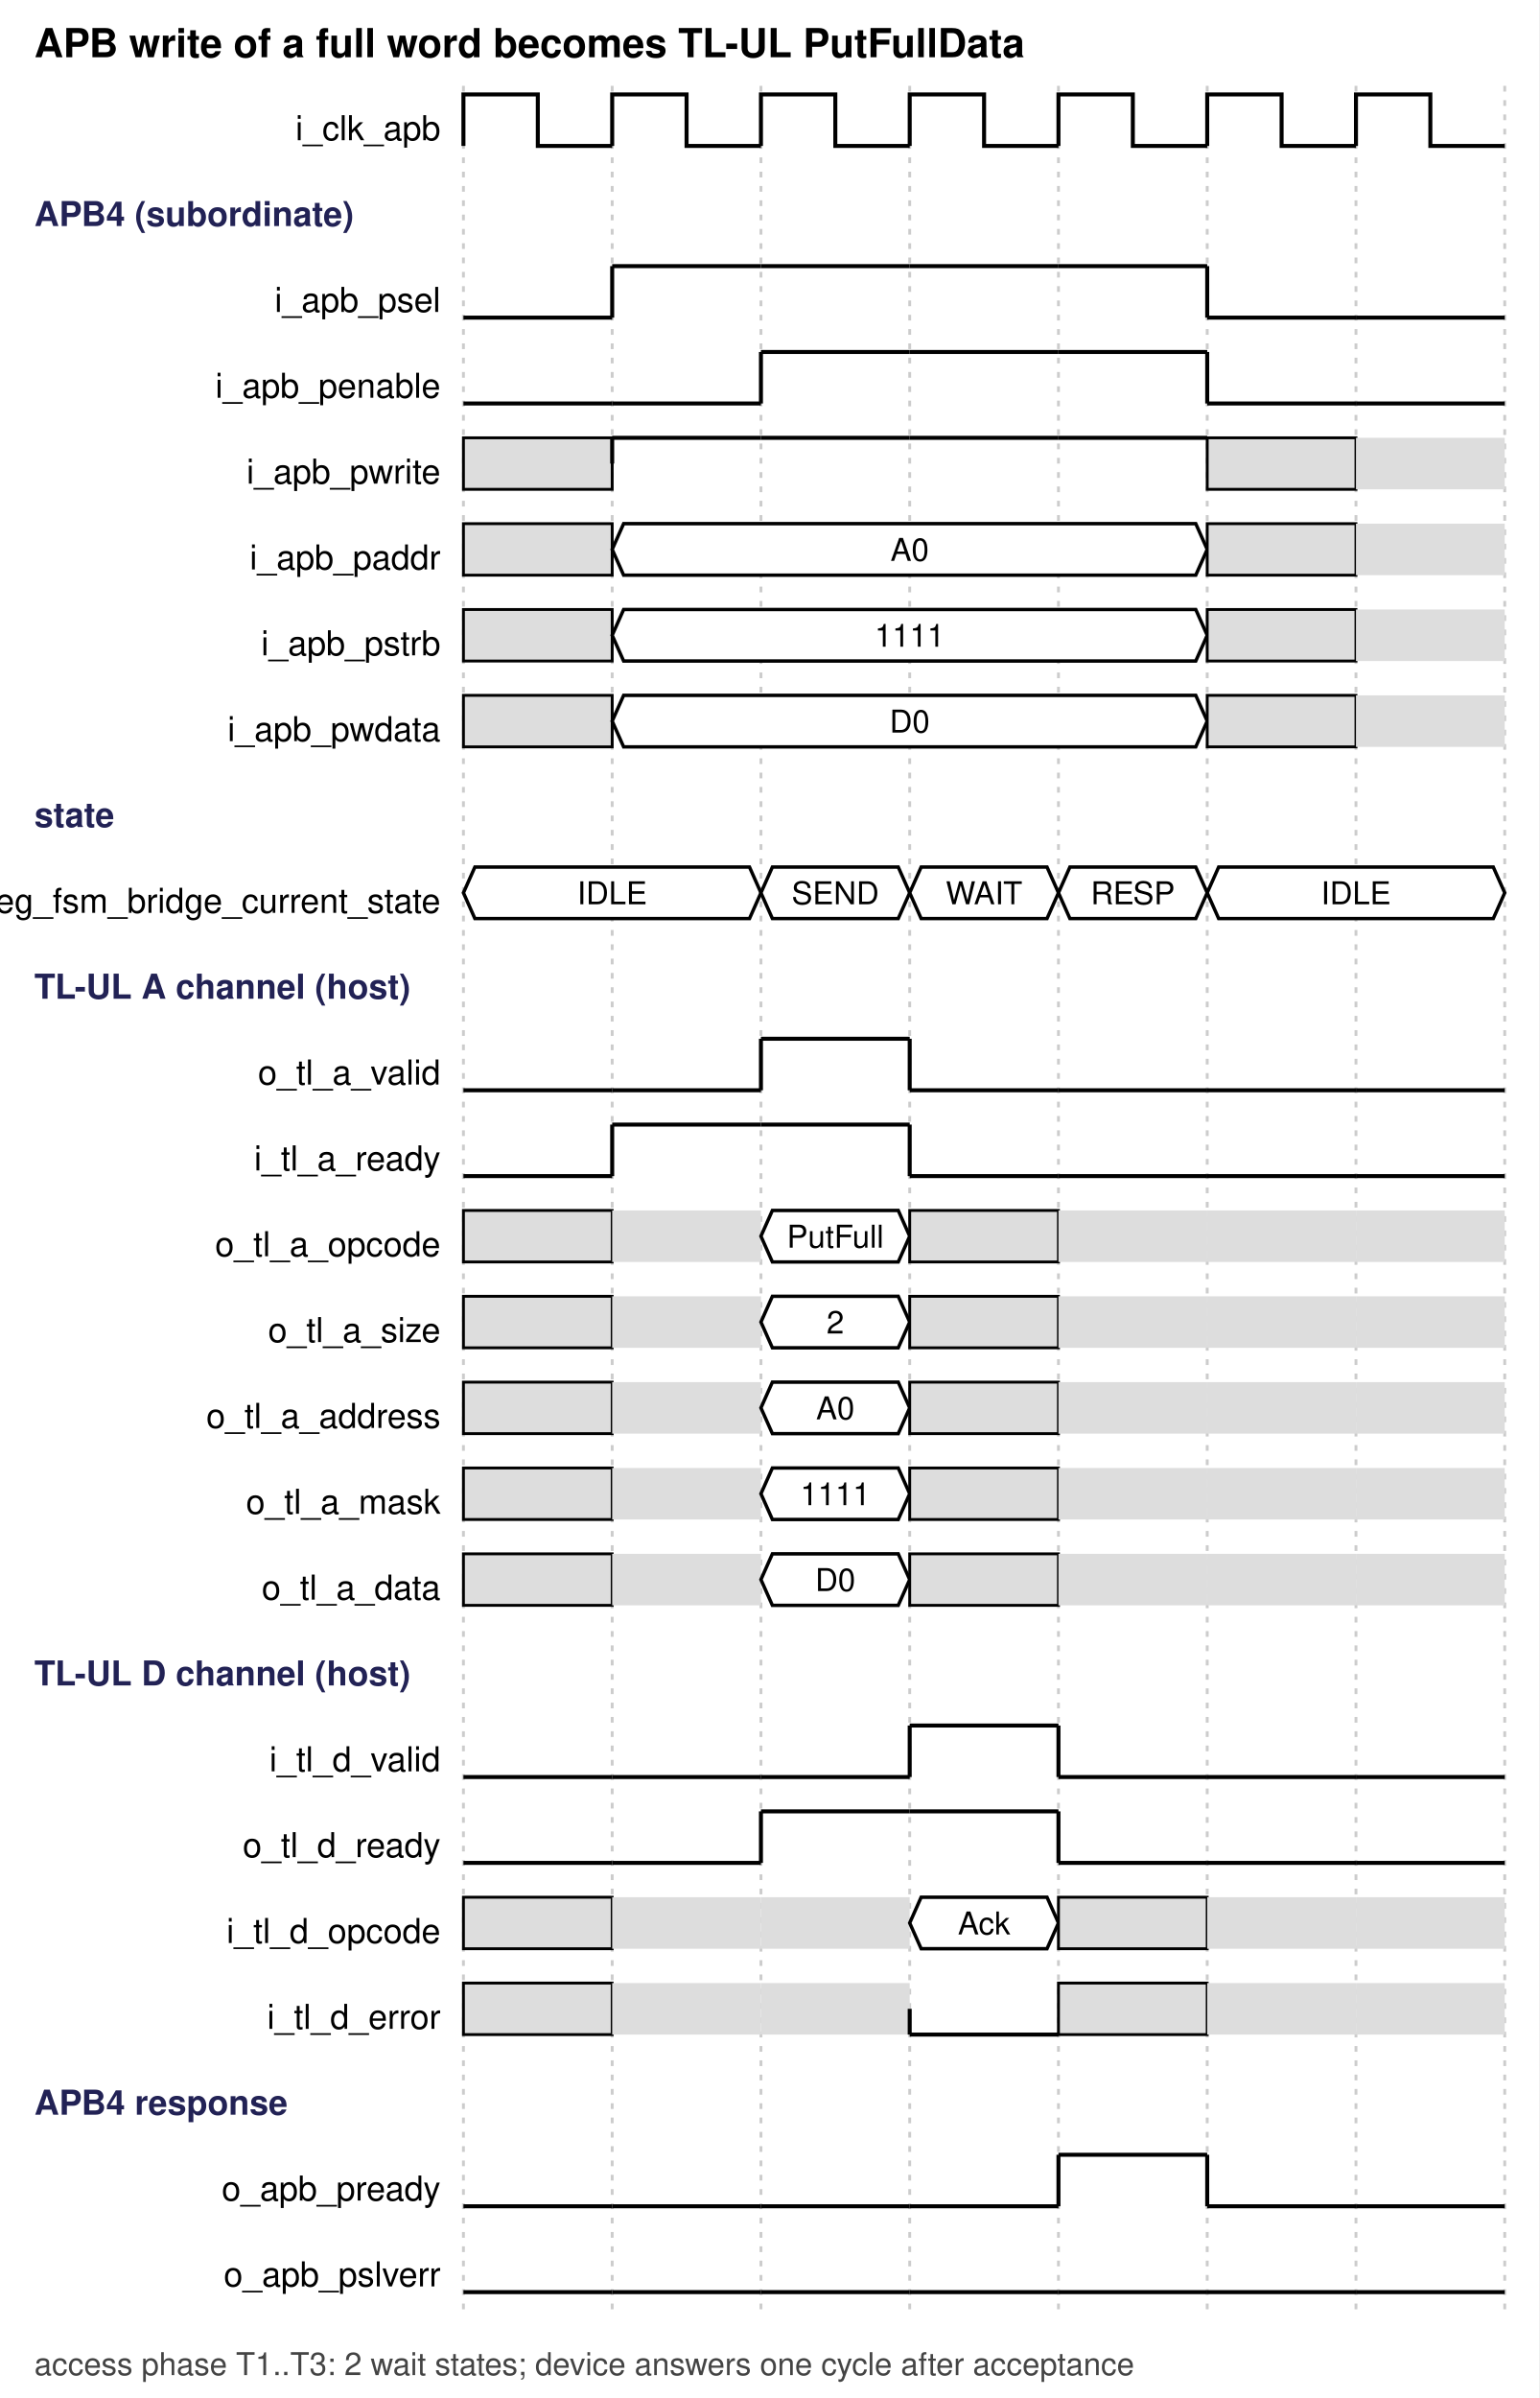
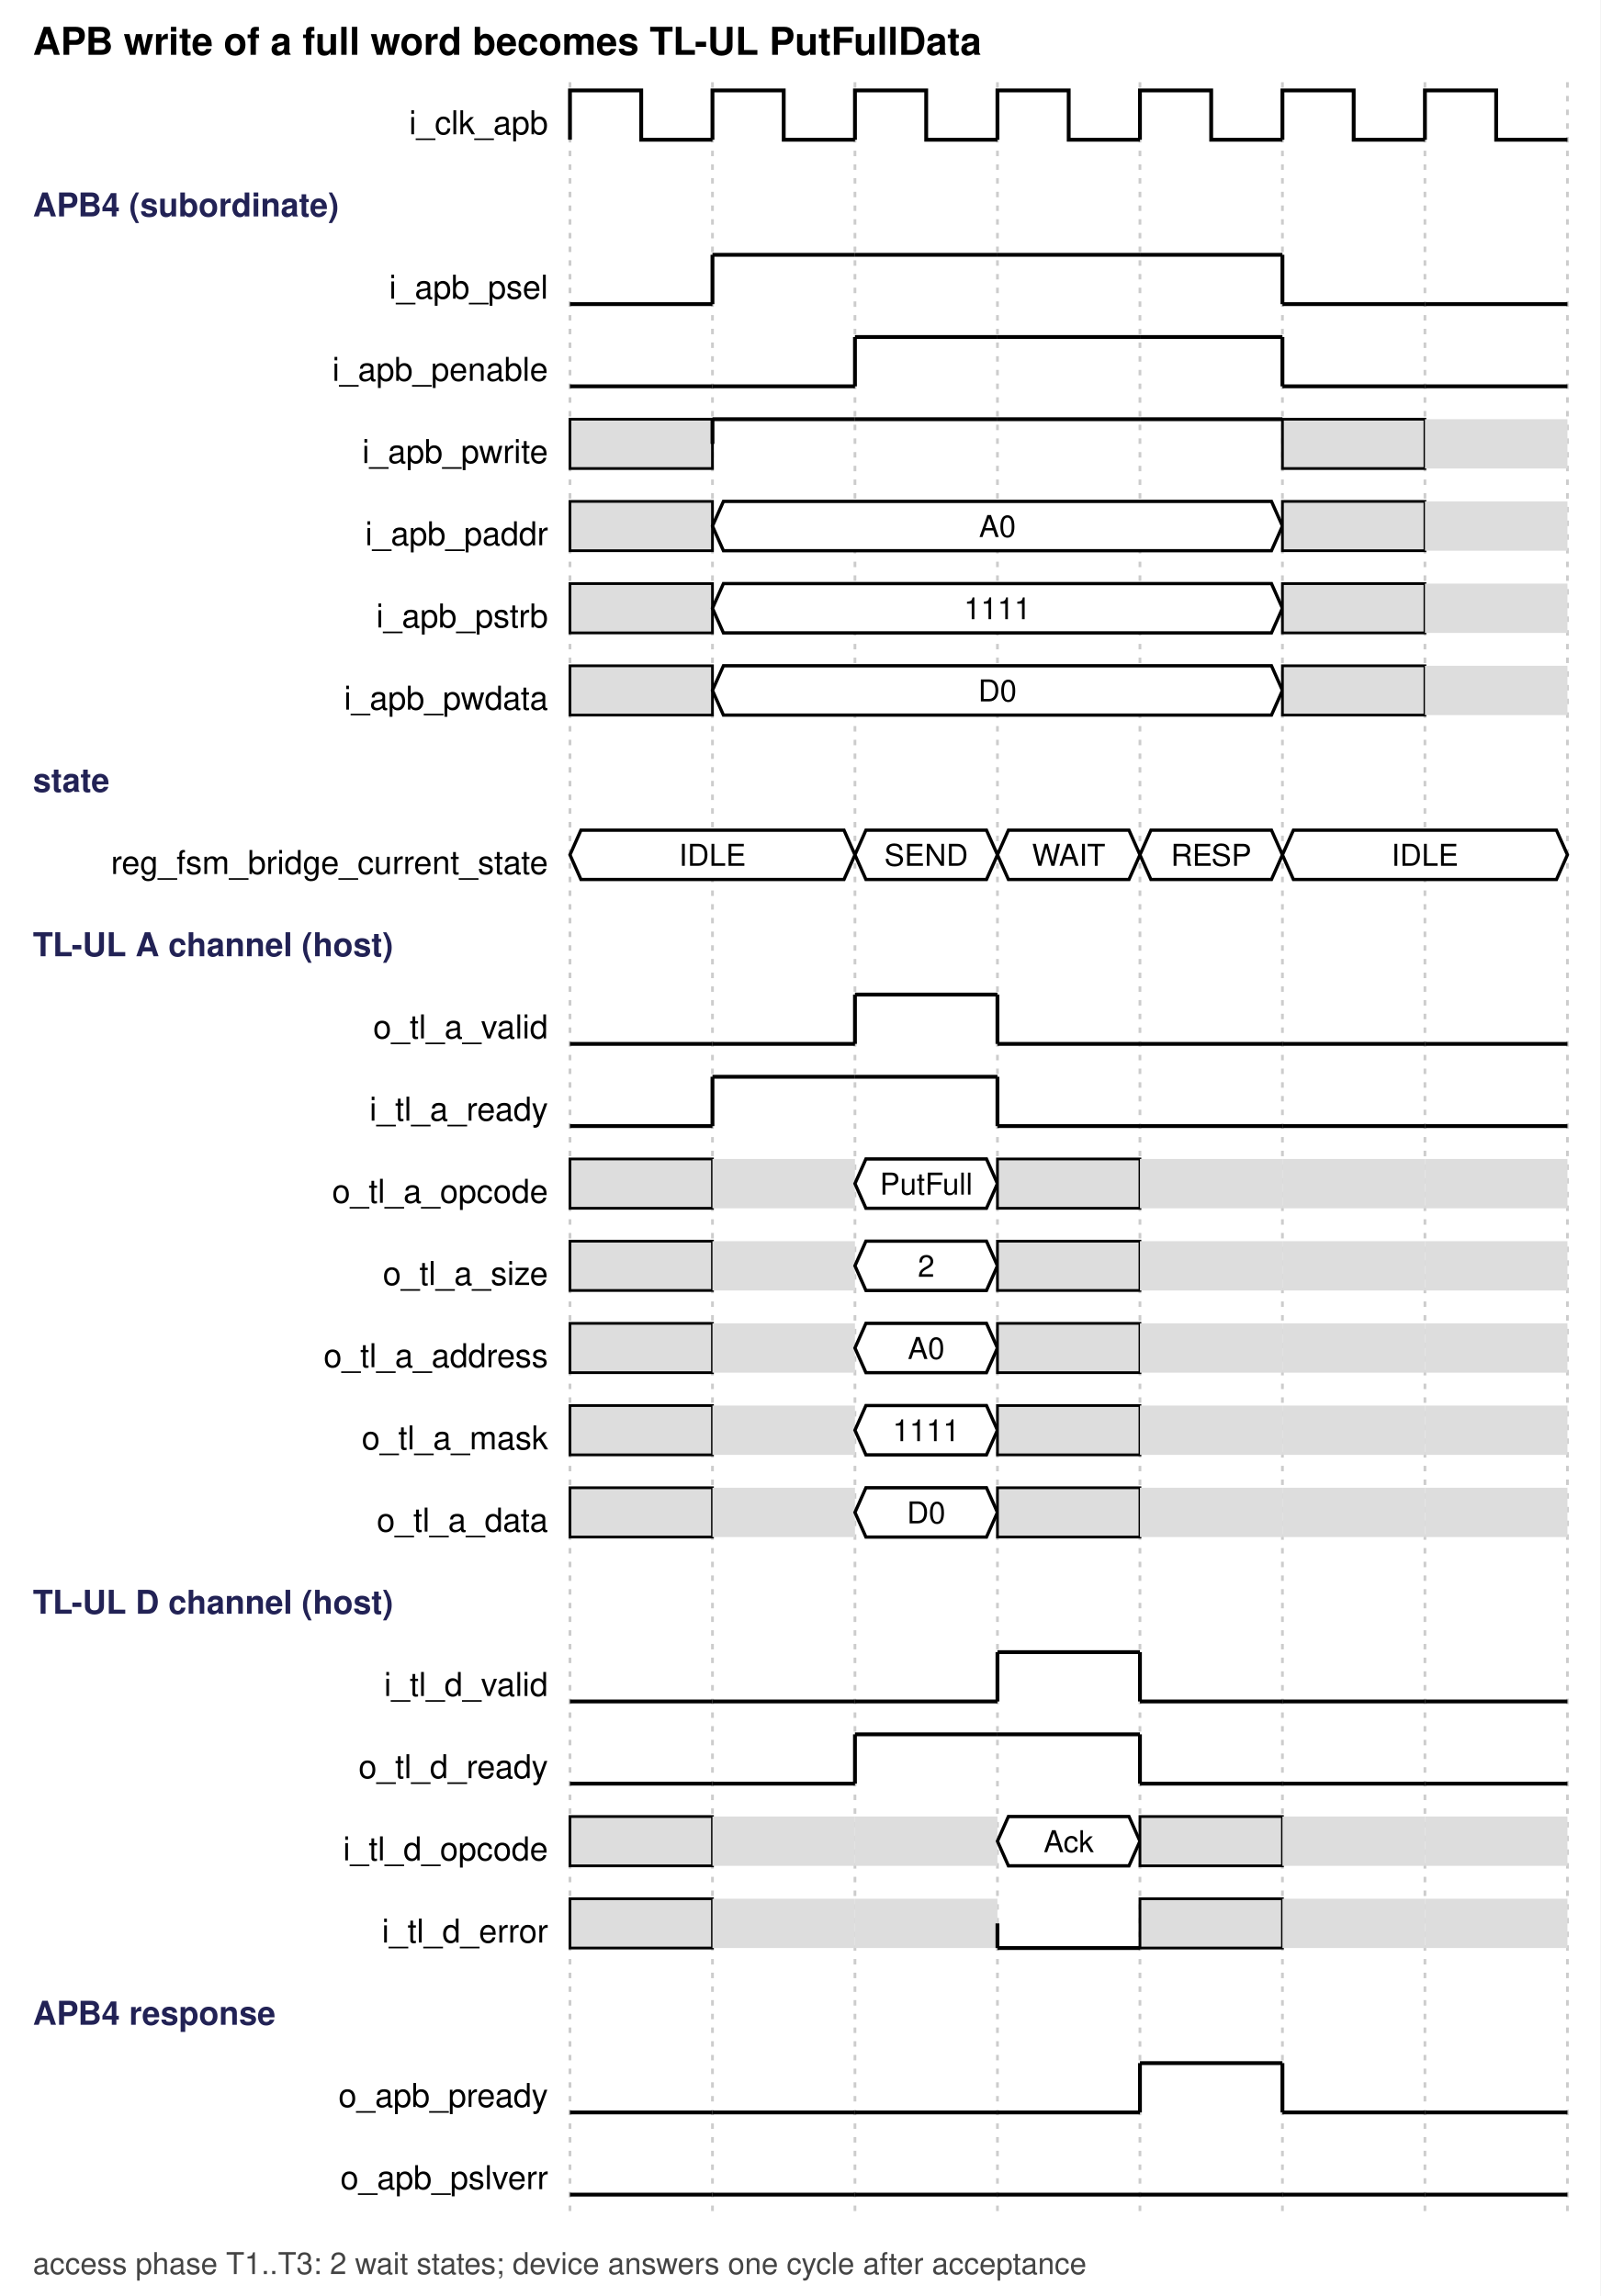
- <svg xmlns="http://www.w3.org/2000/svg" width="538" height="838" viewBox="0 0 538 838" font-family="Helvetica,Arial,sans-serif">
+ <svg xmlns="http://www.w3.org/2000/svg" width="584" height="838" viewBox="0 0 584 838" font-family="Helvetica,Arial,sans-serif">
  <rect width="100%" height="100%" fill="#fff" />
  <text x="12" y="20" font-size="14" font-weight="bold">APB write of a full word becomes TL-UL PutFullData</text>
-   <line x1="162" y1="30" x2="162" y2="810" stroke="#ccc" stroke-dasharray="2,3" />
-   <line x1="214" y1="30" x2="214" y2="810" stroke="#ccc" stroke-dasharray="2,3" />
-   <line x1="266" y1="30" x2="266" y2="810" stroke="#ccc" stroke-dasharray="2,3" />
-   <line x1="318" y1="30" x2="318" y2="810" stroke="#ccc" stroke-dasharray="2,3" />
-   <line x1="370" y1="30" x2="370" y2="810" stroke="#ccc" stroke-dasharray="2,3" />
-   <line x1="422" y1="30" x2="422" y2="810" stroke="#ccc" stroke-dasharray="2,3" />
-   <line x1="474" y1="30" x2="474" y2="810" stroke="#ccc" stroke-dasharray="2,3" />
-   <line x1="526" y1="30" x2="526" y2="810" stroke="#ccc" stroke-dasharray="2,3" />
-   <text x="154" y="49" font-size="12" text-anchor="end">i_clk_apb</text>
-   <polyline points="162.0,51.0 162.0,33.0 188.0,33.0 188.0,51.0 214.0,51.0" stroke="#000" stroke-width="1.4" fill="none" />
-   <polyline points="214.0,51.0 214.0,33.0 240.0,33.0 240.0,51.0 266.0,51.0" stroke="#000" stroke-width="1.4" fill="none" />
-   <polyline points="266.0,51.0 266.0,33.0 292.0,33.0 292.0,51.0 318.0,51.0" stroke="#000" stroke-width="1.4" fill="none" />
-   <polyline points="318.0,51.0 318.0,33.0 344.0,33.0 344.0,51.0 370.0,51.0" stroke="#000" stroke-width="1.4" fill="none" />
-   <polyline points="370.0,51.0 370.0,33.0 396.0,33.0 396.0,51.0 422.0,51.0" stroke="#000" stroke-width="1.4" fill="none" />
-   <polyline points="422.0,51.0 422.0,33.0 448.0,33.0 448.0,51.0 474.0,51.0" stroke="#000" stroke-width="1.4" fill="none" />
-   <polyline points="474.0,51.0 474.0,33.0 500.0,33.0 500.0,51.0 526.0,51.0" stroke="#000" stroke-width="1.4" fill="none" />
+   <line x1="208" y1="30" x2="208" y2="810" stroke="#ccc" stroke-dasharray="2,3" />
+   <line x1="260" y1="30" x2="260" y2="810" stroke="#ccc" stroke-dasharray="2,3" />
+   <line x1="312" y1="30" x2="312" y2="810" stroke="#ccc" stroke-dasharray="2,3" />
+   <line x1="364" y1="30" x2="364" y2="810" stroke="#ccc" stroke-dasharray="2,3" />
+   <line x1="416" y1="30" x2="416" y2="810" stroke="#ccc" stroke-dasharray="2,3" />
+   <line x1="468" y1="30" x2="468" y2="810" stroke="#ccc" stroke-dasharray="2,3" />
+   <line x1="520" y1="30" x2="520" y2="810" stroke="#ccc" stroke-dasharray="2,3" />
+   <line x1="572" y1="30" x2="572" y2="810" stroke="#ccc" stroke-dasharray="2,3" />
+   <text x="200" y="49" font-size="12" text-anchor="end">i_clk_apb</text>
+   <polyline points="208.0,51.0 208.0,33.0 234.0,33.0 234.0,51.0 260.0,51.0" stroke="#000" stroke-width="1.4" fill="none" />
+   <polyline points="260.0,51.0 260.0,33.0 286.0,33.0 286.0,51.0 312.0,51.0" stroke="#000" stroke-width="1.4" fill="none" />
+   <polyline points="312.0,51.0 312.0,33.0 338.0,33.0 338.0,51.0 364.0,51.0" stroke="#000" stroke-width="1.4" fill="none" />
+   <polyline points="364.0,51.0 364.0,33.0 390.0,33.0 390.0,51.0 416.0,51.0" stroke="#000" stroke-width="1.4" fill="none" />
+   <polyline points="416.0,51.0 416.0,33.0 442.0,33.0 442.0,51.0 468.0,51.0" stroke="#000" stroke-width="1.4" fill="none" />
+   <polyline points="468.0,51.0 468.0,33.0 494.0,33.0 494.0,51.0 520.0,51.0" stroke="#000" stroke-width="1.4" fill="none" />
+   <polyline points="520.0,51.0 520.0,33.0 546.0,33.0 546.0,51.0 572.0,51.0" stroke="#000" stroke-width="1.4" fill="none" />
  <text x="12" y="79" font-size="12" font-weight="bold" fill="#225">APB4 (subordinate)</text>
-   <text x="154" y="109" font-size="12" text-anchor="end">i_apb_psel</text>
-   <polyline points="162.0,111.0 214.0,111.0" stroke="#000" stroke-width="1.4" fill="none" />
-   <polyline points="214.0,111.0 214.0,93.0" stroke="#000" stroke-width="1.4" fill="none" />
-   <polyline points="214.0,93.0 266.0,93.0" stroke="#000" stroke-width="1.4" fill="none" />
-   <polyline points="266.0,93.0 318.0,93.0" stroke="#000" stroke-width="1.4" fill="none" />
-   <polyline points="318.0,93.0 370.0,93.0" stroke="#000" stroke-width="1.4" fill="none" />
-   <polyline points="370.0,93.0 422.0,93.0" stroke="#000" stroke-width="1.4" fill="none" />
-   <polyline points="422.0,93.0 422.0,111.0" stroke="#000" stroke-width="1.4" fill="none" />
-   <polyline points="422.0,111.0 474.0,111.0" stroke="#000" stroke-width="1.4" fill="none" />
-   <polyline points="474.0,111.0 526.0,111.0" stroke="#000" stroke-width="1.4" fill="none" />
-   <text x="154" y="139" font-size="12" text-anchor="end">i_apb_penable</text>
-   <polyline points="162.0,141.0 214.0,141.0" stroke="#000" stroke-width="1.4" fill="none" />
-   <polyline points="214.0,141.0 266.0,141.0" stroke="#000" stroke-width="1.4" fill="none" />
-   <polyline points="266.0,141.0 266.0,123.0" stroke="#000" stroke-width="1.4" fill="none" />
-   <polyline points="266.0,123.0 318.0,123.0" stroke="#000" stroke-width="1.4" fill="none" />
-   <polyline points="318.0,123.0 370.0,123.0" stroke="#000" stroke-width="1.4" fill="none" />
-   <polyline points="370.0,123.0 422.0,123.0" stroke="#000" stroke-width="1.4" fill="none" />
-   <polyline points="422.0,123.0 422.0,141.0" stroke="#000" stroke-width="1.4" fill="none" />
-   <polyline points="422.0,141.0 474.0,141.0" stroke="#000" stroke-width="1.4" fill="none" />
-   <polyline points="474.0,141.0 526.0,141.0" stroke="#000" stroke-width="1.4" fill="none" />
-   <text x="154" y="169" font-size="12" text-anchor="end">i_apb_pwrite</text>
-   <rect x="162.0" y="153.0" width="52.0" height="18.0" fill="#ddd" stroke="#000" />
-   <polyline points="214.0,162.0 214.0,153.0" stroke="#000" stroke-width="1.4" fill="none" />
-   <polyline points="214.0,153.0 266.0,153.0" stroke="#000" stroke-width="1.4" fill="none" />
-   <polyline points="266.0,153.0 318.0,153.0" stroke="#000" stroke-width="1.4" fill="none" />
-   <polyline points="318.0,153.0 370.0,153.0" stroke="#000" stroke-width="1.4" fill="none" />
-   <polyline points="370.0,153.0 422.0,153.0" stroke="#000" stroke-width="1.4" fill="none" />
-   <rect x="422.0" y="153.0" width="52.0" height="18.0" fill="#ddd" stroke="#000" />
-   <rect x="474.0" y="153.0" width="52.0" height="18.0" fill="#ddd" stroke="none" />
-   <text x="154" y="199" font-size="12" text-anchor="end">i_apb_paddr</text>
-   <rect x="162.0" y="183.0" width="52.0" height="18.0" fill="#ddd" stroke="#000" />
-   <polygon points="218.0,183.0 418.0,183.0 422.0,192.0 418.0,201.0 218.0,201.0 214.0,192.0" fill="#ffffff" stroke="#000" stroke-width="1.2" />
-   <text x="318.0" y="196.0" text-anchor="middle" font-size="11">A0</text>
-   <rect x="422.0" y="183.0" width="52.0" height="18.0" fill="#ddd" stroke="#000" />
-   <rect x="474.0" y="183.0" width="52.0" height="18.0" fill="#ddd" stroke="none" />
-   <text x="154" y="229" font-size="12" text-anchor="end">i_apb_pstrb</text>
-   <rect x="162.0" y="213.0" width="52.0" height="18.0" fill="#ddd" stroke="#000" />
-   <polygon points="218.0,213.0 418.0,213.0 422.0,222.0 418.0,231.0 218.0,231.0 214.0,222.0" fill="#ffffff" stroke="#000" stroke-width="1.2" />
-   <text x="318.0" y="226.0" text-anchor="middle" font-size="11">1111</text>
-   <rect x="422.0" y="213.0" width="52.0" height="18.0" fill="#ddd" stroke="#000" />
-   <rect x="474.0" y="213.0" width="52.0" height="18.0" fill="#ddd" stroke="none" />
-   <text x="154" y="259" font-size="12" text-anchor="end">i_apb_pwdata</text>
-   <rect x="162.0" y="243.0" width="52.0" height="18.0" fill="#ddd" stroke="#000" />
-   <polygon points="218.0,243.0 418.0,243.0 422.0,252.0 418.0,261.0 218.0,261.0 214.0,252.0" fill="#ffffff" stroke="#000" stroke-width="1.2" />
-   <text x="318.0" y="256.0" text-anchor="middle" font-size="11">D0</text>
-   <rect x="422.0" y="243.0" width="52.0" height="18.0" fill="#ddd" stroke="#000" />
-   <rect x="474.0" y="243.0" width="52.0" height="18.0" fill="#ddd" stroke="none" />
+   <text x="200" y="109" font-size="12" text-anchor="end">i_apb_psel</text>
+   <polyline points="208.0,111.0 260.0,111.0" stroke="#000" stroke-width="1.4" fill="none" />
+   <polyline points="260.0,111.0 260.0,93.0" stroke="#000" stroke-width="1.4" fill="none" />
+   <polyline points="260.0,93.0 312.0,93.0" stroke="#000" stroke-width="1.4" fill="none" />
+   <polyline points="312.0,93.0 364.0,93.0" stroke="#000" stroke-width="1.4" fill="none" />
+   <polyline points="364.0,93.0 416.0,93.0" stroke="#000" stroke-width="1.4" fill="none" />
+   <polyline points="416.0,93.0 468.0,93.0" stroke="#000" stroke-width="1.4" fill="none" />
+   <polyline points="468.0,93.0 468.0,111.0" stroke="#000" stroke-width="1.4" fill="none" />
+   <polyline points="468.0,111.0 520.0,111.0" stroke="#000" stroke-width="1.4" fill="none" />
+   <polyline points="520.0,111.0 572.0,111.0" stroke="#000" stroke-width="1.4" fill="none" />
+   <text x="200" y="139" font-size="12" text-anchor="end">i_apb_penable</text>
+   <polyline points="208.0,141.0 260.0,141.0" stroke="#000" stroke-width="1.4" fill="none" />
+   <polyline points="260.0,141.0 312.0,141.0" stroke="#000" stroke-width="1.4" fill="none" />
+   <polyline points="312.0,141.0 312.0,123.0" stroke="#000" stroke-width="1.4" fill="none" />
+   <polyline points="312.0,123.0 364.0,123.0" stroke="#000" stroke-width="1.4" fill="none" />
+   <polyline points="364.0,123.0 416.0,123.0" stroke="#000" stroke-width="1.4" fill="none" />
+   <polyline points="416.0,123.0 468.0,123.0" stroke="#000" stroke-width="1.4" fill="none" />
+   <polyline points="468.0,123.0 468.0,141.0" stroke="#000" stroke-width="1.4" fill="none" />
+   <polyline points="468.0,141.0 520.0,141.0" stroke="#000" stroke-width="1.4" fill="none" />
+   <polyline points="520.0,141.0 572.0,141.0" stroke="#000" stroke-width="1.4" fill="none" />
+   <text x="200" y="169" font-size="12" text-anchor="end">i_apb_pwrite</text>
+   <rect x="208.0" y="153.0" width="52.0" height="18.0" fill="#ddd" stroke="#000" />
+   <polyline points="260.0,162.0 260.0,153.0" stroke="#000" stroke-width="1.4" fill="none" />
+   <polyline points="260.0,153.0 312.0,153.0" stroke="#000" stroke-width="1.4" fill="none" />
+   <polyline points="312.0,153.0 364.0,153.0" stroke="#000" stroke-width="1.4" fill="none" />
+   <polyline points="364.0,153.0 416.0,153.0" stroke="#000" stroke-width="1.4" fill="none" />
+   <polyline points="416.0,153.0 468.0,153.0" stroke="#000" stroke-width="1.4" fill="none" />
+   <rect x="468.0" y="153.0" width="52.0" height="18.0" fill="#ddd" stroke="#000" />
+   <rect x="520.0" y="153.0" width="52.0" height="18.0" fill="#ddd" stroke="none" />
+   <text x="200" y="199" font-size="12" text-anchor="end">i_apb_paddr</text>
+   <rect x="208.0" y="183.0" width="52.0" height="18.0" fill="#ddd" stroke="#000" />
+   <polygon points="264.0,183.0 464.0,183.0 468.0,192.0 464.0,201.0 264.0,201.0 260.0,192.0" fill="#ffffff" stroke="#000" stroke-width="1.2" />
+   <text x="364.0" y="196.0" text-anchor="middle" font-size="11">A0</text>
+   <rect x="468.0" y="183.0" width="52.0" height="18.0" fill="#ddd" stroke="#000" />
+   <rect x="520.0" y="183.0" width="52.0" height="18.0" fill="#ddd" stroke="none" />
+   <text x="200" y="229" font-size="12" text-anchor="end">i_apb_pstrb</text>
+   <rect x="208.0" y="213.0" width="52.0" height="18.0" fill="#ddd" stroke="#000" />
+   <polygon points="264.0,213.0 464.0,213.0 468.0,222.0 464.0,231.0 264.0,231.0 260.0,222.0" fill="#ffffff" stroke="#000" stroke-width="1.2" />
+   <text x="364.0" y="226.0" text-anchor="middle" font-size="11">1111</text>
+   <rect x="468.0" y="213.0" width="52.0" height="18.0" fill="#ddd" stroke="#000" />
+   <rect x="520.0" y="213.0" width="52.0" height="18.0" fill="#ddd" stroke="none" />
+   <text x="200" y="259" font-size="12" text-anchor="end">i_apb_pwdata</text>
+   <rect x="208.0" y="243.0" width="52.0" height="18.0" fill="#ddd" stroke="#000" />
+   <polygon points="264.0,243.0 464.0,243.0 468.0,252.0 464.0,261.0 264.0,261.0 260.0,252.0" fill="#ffffff" stroke="#000" stroke-width="1.2" />
+   <text x="364.0" y="256.0" text-anchor="middle" font-size="11">D0</text>
+   <rect x="468.0" y="243.0" width="52.0" height="18.0" fill="#ddd" stroke="#000" />
+   <rect x="520.0" y="243.0" width="52.0" height="18.0" fill="#ddd" stroke="none" />
  <text x="12" y="289" font-size="12" font-weight="bold" fill="#225">state</text>
-   <text x="154" y="319" font-size="12" text-anchor="end">reg_fsm_bridge_current_state</text>
-   <polygon points="166.0,303.0 262.0,303.0 266.0,312.0 262.0,321.0 166.0,321.0 162.0,312.0" fill="#ffffff" stroke="#000" stroke-width="1.2" />
-   <text x="214.0" y="316.0" text-anchor="middle" font-size="11">IDLE</text>
-   <polygon points="270.0,303.0 314.0,303.0 318.0,312.0 314.0,321.0 270.0,321.0 266.0,312.0" fill="#ffffff" stroke="#000" stroke-width="1.2" />
-   <text x="292.0" y="316.0" text-anchor="middle" font-size="11">SEND</text>
-   <polygon points="322.0,303.0 366.0,303.0 370.0,312.0 366.0,321.0 322.0,321.0 318.0,312.0" fill="#ffffff" stroke="#000" stroke-width="1.2" />
-   <text x="344.0" y="316.0" text-anchor="middle" font-size="11">WAIT</text>
-   <polygon points="374.0,303.0 418.0,303.0 422.0,312.0 418.0,321.0 374.0,321.0 370.0,312.0" fill="#ffffff" stroke="#000" stroke-width="1.2" />
-   <text x="396.0" y="316.0" text-anchor="middle" font-size="11">RESP</text>
-   <polygon points="426.0,303.0 522.0,303.0 526.0,312.0 522.0,321.0 426.0,321.0 422.0,312.0" fill="#ffffff" stroke="#000" stroke-width="1.2" />
-   <text x="474.0" y="316.0" text-anchor="middle" font-size="11">IDLE</text>
+   <text x="200" y="319" font-size="12" text-anchor="end">reg_fsm_bridge_current_state</text>
+   <polygon points="212.0,303.0 308.0,303.0 312.0,312.0 308.0,321.0 212.0,321.0 208.0,312.0" fill="#ffffff" stroke="#000" stroke-width="1.2" />
+   <text x="260.0" y="316.0" text-anchor="middle" font-size="11">IDLE</text>
+   <polygon points="316.0,303.0 360.0,303.0 364.0,312.0 360.0,321.0 316.0,321.0 312.0,312.0" fill="#ffffff" stroke="#000" stroke-width="1.2" />
+   <text x="338.0" y="316.0" text-anchor="middle" font-size="11">SEND</text>
+   <polygon points="368.0,303.0 412.0,303.0 416.0,312.0 412.0,321.0 368.0,321.0 364.0,312.0" fill="#ffffff" stroke="#000" stroke-width="1.2" />
+   <text x="390.0" y="316.0" text-anchor="middle" font-size="11">WAIT</text>
+   <polygon points="420.0,303.0 464.0,303.0 468.0,312.0 464.0,321.0 420.0,321.0 416.0,312.0" fill="#ffffff" stroke="#000" stroke-width="1.2" />
+   <text x="442.0" y="316.0" text-anchor="middle" font-size="11">RESP</text>
+   <polygon points="472.0,303.0 568.0,303.0 572.0,312.0 568.0,321.0 472.0,321.0 468.0,312.0" fill="#ffffff" stroke="#000" stroke-width="1.2" />
+   <text x="520.0" y="316.0" text-anchor="middle" font-size="11">IDLE</text>
  <text x="12" y="349" font-size="12" font-weight="bold" fill="#225">TL-UL A channel (host)</text>
-   <text x="154" y="379" font-size="12" text-anchor="end">o_tl_a_valid</text>
-   <polyline points="162.0,381.0 214.0,381.0" stroke="#000" stroke-width="1.4" fill="none" />
-   <polyline points="214.0,381.0 266.0,381.0" stroke="#000" stroke-width="1.4" fill="none" />
-   <polyline points="266.0,381.0 266.0,363.0" stroke="#000" stroke-width="1.4" fill="none" />
-   <polyline points="266.0,363.0 318.0,363.0" stroke="#000" stroke-width="1.4" fill="none" />
-   <polyline points="318.0,363.0 318.0,381.0" stroke="#000" stroke-width="1.4" fill="none" />
-   <polyline points="318.0,381.0 370.0,381.0" stroke="#000" stroke-width="1.4" fill="none" />
-   <polyline points="370.0,381.0 422.0,381.0" stroke="#000" stroke-width="1.4" fill="none" />
-   <polyline points="422.0,381.0 474.0,381.0" stroke="#000" stroke-width="1.4" fill="none" />
-   <polyline points="474.0,381.0 526.0,381.0" stroke="#000" stroke-width="1.4" fill="none" />
-   <text x="154" y="409" font-size="12" text-anchor="end">i_tl_a_ready</text>
-   <polyline points="162.0,411.0 214.0,411.0" stroke="#000" stroke-width="1.4" fill="none" />
-   <polyline points="214.0,411.0 214.0,393.0" stroke="#000" stroke-width="1.4" fill="none" />
-   <polyline points="214.0,393.0 266.0,393.0" stroke="#000" stroke-width="1.4" fill="none" />
-   <polyline points="266.0,393.0 318.0,393.0" stroke="#000" stroke-width="1.4" fill="none" />
-   <polyline points="318.0,393.0 318.0,411.0" stroke="#000" stroke-width="1.4" fill="none" />
-   <polyline points="318.0,411.0 370.0,411.0" stroke="#000" stroke-width="1.4" fill="none" />
-   <polyline points="370.0,411.0 422.0,411.0" stroke="#000" stroke-width="1.4" fill="none" />
-   <polyline points="422.0,411.0 474.0,411.0" stroke="#000" stroke-width="1.4" fill="none" />
-   <polyline points="474.0,411.0 526.0,411.0" stroke="#000" stroke-width="1.4" fill="none" />
-   <text x="154" y="439" font-size="12" text-anchor="end">o_tl_a_opcode</text>
-   <rect x="162.0" y="423.0" width="52.0" height="18.0" fill="#ddd" stroke="#000" />
-   <rect x="214.0" y="423.0" width="52.0" height="18.0" fill="#ddd" stroke="none" />
-   <polygon points="270.0,423.0 314.0,423.0 318.0,432.0 314.0,441.0 270.0,441.0 266.0,432.0" fill="#ffffff" stroke="#000" stroke-width="1.2" />
-   <text x="292.0" y="436.0" text-anchor="middle" font-size="11">PutFull</text>
-   <rect x="318.0" y="423.0" width="52.0" height="18.0" fill="#ddd" stroke="#000" />
-   <rect x="370.0" y="423.0" width="52.0" height="18.0" fill="#ddd" stroke="none" />
-   <rect x="422.0" y="423.0" width="52.0" height="18.0" fill="#ddd" stroke="none" />
-   <rect x="474.0" y="423.0" width="52.0" height="18.0" fill="#ddd" stroke="none" />
-   <text x="154" y="469" font-size="12" text-anchor="end">o_tl_a_size</text>
-   <rect x="162.0" y="453.0" width="52.0" height="18.0" fill="#ddd" stroke="#000" />
-   <rect x="214.0" y="453.0" width="52.0" height="18.0" fill="#ddd" stroke="none" />
-   <polygon points="270.0,453.0 314.0,453.0 318.0,462.0 314.0,471.0 270.0,471.0 266.0,462.0" fill="#ffffff" stroke="#000" stroke-width="1.2" />
-   <text x="292.0" y="466.0" text-anchor="middle" font-size="11">2</text>
-   <rect x="318.0" y="453.0" width="52.0" height="18.0" fill="#ddd" stroke="#000" />
-   <rect x="370.0" y="453.0" width="52.0" height="18.0" fill="#ddd" stroke="none" />
-   <rect x="422.0" y="453.0" width="52.0" height="18.0" fill="#ddd" stroke="none" />
-   <rect x="474.0" y="453.0" width="52.0" height="18.0" fill="#ddd" stroke="none" />
-   <text x="154" y="499" font-size="12" text-anchor="end">o_tl_a_address</text>
-   <rect x="162.0" y="483.0" width="52.0" height="18.0" fill="#ddd" stroke="#000" />
-   <rect x="214.0" y="483.0" width="52.0" height="18.0" fill="#ddd" stroke="none" />
-   <polygon points="270.0,483.0 314.0,483.0 318.0,492.0 314.0,501.0 270.0,501.0 266.0,492.0" fill="#ffffff" stroke="#000" stroke-width="1.2" />
-   <text x="292.0" y="496.0" text-anchor="middle" font-size="11">A0</text>
-   <rect x="318.0" y="483.0" width="52.0" height="18.0" fill="#ddd" stroke="#000" />
-   <rect x="370.0" y="483.0" width="52.0" height="18.0" fill="#ddd" stroke="none" />
-   <rect x="422.0" y="483.0" width="52.0" height="18.0" fill="#ddd" stroke="none" />
-   <rect x="474.0" y="483.0" width="52.0" height="18.0" fill="#ddd" stroke="none" />
-   <text x="154" y="529" font-size="12" text-anchor="end">o_tl_a_mask</text>
-   <rect x="162.0" y="513.0" width="52.0" height="18.0" fill="#ddd" stroke="#000" />
-   <rect x="214.0" y="513.0" width="52.0" height="18.0" fill="#ddd" stroke="none" />
-   <polygon points="270.0,513.0 314.0,513.0 318.0,522.0 314.0,531.0 270.0,531.0 266.0,522.0" fill="#ffffff" stroke="#000" stroke-width="1.2" />
-   <text x="292.0" y="526.0" text-anchor="middle" font-size="11">1111</text>
-   <rect x="318.0" y="513.0" width="52.0" height="18.0" fill="#ddd" stroke="#000" />
-   <rect x="370.0" y="513.0" width="52.0" height="18.0" fill="#ddd" stroke="none" />
-   <rect x="422.0" y="513.0" width="52.0" height="18.0" fill="#ddd" stroke="none" />
-   <rect x="474.0" y="513.0" width="52.0" height="18.0" fill="#ddd" stroke="none" />
-   <text x="154" y="559" font-size="12" text-anchor="end">o_tl_a_data</text>
-   <rect x="162.0" y="543.0" width="52.0" height="18.0" fill="#ddd" stroke="#000" />
-   <rect x="214.0" y="543.0" width="52.0" height="18.0" fill="#ddd" stroke="none" />
-   <polygon points="270.0,543.0 314.0,543.0 318.0,552.0 314.0,561.0 270.0,561.0 266.0,552.0" fill="#ffffff" stroke="#000" stroke-width="1.2" />
-   <text x="292.0" y="556.0" text-anchor="middle" font-size="11">D0</text>
-   <rect x="318.0" y="543.0" width="52.0" height="18.0" fill="#ddd" stroke="#000" />
-   <rect x="370.0" y="543.0" width="52.0" height="18.0" fill="#ddd" stroke="none" />
-   <rect x="422.0" y="543.0" width="52.0" height="18.0" fill="#ddd" stroke="none" />
-   <rect x="474.0" y="543.0" width="52.0" height="18.0" fill="#ddd" stroke="none" />
+   <text x="200" y="379" font-size="12" text-anchor="end">o_tl_a_valid</text>
+   <polyline points="208.0,381.0 260.0,381.0" stroke="#000" stroke-width="1.4" fill="none" />
+   <polyline points="260.0,381.0 312.0,381.0" stroke="#000" stroke-width="1.4" fill="none" />
+   <polyline points="312.0,381.0 312.0,363.0" stroke="#000" stroke-width="1.4" fill="none" />
+   <polyline points="312.0,363.0 364.0,363.0" stroke="#000" stroke-width="1.4" fill="none" />
+   <polyline points="364.0,363.0 364.0,381.0" stroke="#000" stroke-width="1.4" fill="none" />
+   <polyline points="364.0,381.0 416.0,381.0" stroke="#000" stroke-width="1.4" fill="none" />
+   <polyline points="416.0,381.0 468.0,381.0" stroke="#000" stroke-width="1.4" fill="none" />
+   <polyline points="468.0,381.0 520.0,381.0" stroke="#000" stroke-width="1.4" fill="none" />
+   <polyline points="520.0,381.0 572.0,381.0" stroke="#000" stroke-width="1.4" fill="none" />
+   <text x="200" y="409" font-size="12" text-anchor="end">i_tl_a_ready</text>
+   <polyline points="208.0,411.0 260.0,411.0" stroke="#000" stroke-width="1.4" fill="none" />
+   <polyline points="260.0,411.0 260.0,393.0" stroke="#000" stroke-width="1.4" fill="none" />
+   <polyline points="260.0,393.0 312.0,393.0" stroke="#000" stroke-width="1.4" fill="none" />
+   <polyline points="312.0,393.0 364.0,393.0" stroke="#000" stroke-width="1.4" fill="none" />
+   <polyline points="364.0,393.0 364.0,411.0" stroke="#000" stroke-width="1.4" fill="none" />
+   <polyline points="364.0,411.0 416.0,411.0" stroke="#000" stroke-width="1.4" fill="none" />
+   <polyline points="416.0,411.0 468.0,411.0" stroke="#000" stroke-width="1.4" fill="none" />
+   <polyline points="468.0,411.0 520.0,411.0" stroke="#000" stroke-width="1.4" fill="none" />
+   <polyline points="520.0,411.0 572.0,411.0" stroke="#000" stroke-width="1.4" fill="none" />
+   <text x="200" y="439" font-size="12" text-anchor="end">o_tl_a_opcode</text>
+   <rect x="208.0" y="423.0" width="52.0" height="18.0" fill="#ddd" stroke="#000" />
+   <rect x="260.0" y="423.0" width="52.0" height="18.0" fill="#ddd" stroke="none" />
+   <polygon points="316.0,423.0 360.0,423.0 364.0,432.0 360.0,441.0 316.0,441.0 312.0,432.0" fill="#ffffff" stroke="#000" stroke-width="1.2" />
+   <text x="338.0" y="436.0" text-anchor="middle" font-size="11">PutFull</text>
+   <rect x="364.0" y="423.0" width="52.0" height="18.0" fill="#ddd" stroke="#000" />
+   <rect x="416.0" y="423.0" width="52.0" height="18.0" fill="#ddd" stroke="none" />
+   <rect x="468.0" y="423.0" width="52.0" height="18.0" fill="#ddd" stroke="none" />
+   <rect x="520.0" y="423.0" width="52.0" height="18.0" fill="#ddd" stroke="none" />
+   <text x="200" y="469" font-size="12" text-anchor="end">o_tl_a_size</text>
+   <rect x="208.0" y="453.0" width="52.0" height="18.0" fill="#ddd" stroke="#000" />
+   <rect x="260.0" y="453.0" width="52.0" height="18.0" fill="#ddd" stroke="none" />
+   <polygon points="316.0,453.0 360.0,453.0 364.0,462.0 360.0,471.0 316.0,471.0 312.0,462.0" fill="#ffffff" stroke="#000" stroke-width="1.2" />
+   <text x="338.0" y="466.0" text-anchor="middle" font-size="11">2</text>
+   <rect x="364.0" y="453.0" width="52.0" height="18.0" fill="#ddd" stroke="#000" />
+   <rect x="416.0" y="453.0" width="52.0" height="18.0" fill="#ddd" stroke="none" />
+   <rect x="468.0" y="453.0" width="52.0" height="18.0" fill="#ddd" stroke="none" />
+   <rect x="520.0" y="453.0" width="52.0" height="18.0" fill="#ddd" stroke="none" />
+   <text x="200" y="499" font-size="12" text-anchor="end">o_tl_a_address</text>
+   <rect x="208.0" y="483.0" width="52.0" height="18.0" fill="#ddd" stroke="#000" />
+   <rect x="260.0" y="483.0" width="52.0" height="18.0" fill="#ddd" stroke="none" />
+   <polygon points="316.0,483.0 360.0,483.0 364.0,492.0 360.0,501.0 316.0,501.0 312.0,492.0" fill="#ffffff" stroke="#000" stroke-width="1.2" />
+   <text x="338.0" y="496.0" text-anchor="middle" font-size="11">A0</text>
+   <rect x="364.0" y="483.0" width="52.0" height="18.0" fill="#ddd" stroke="#000" />
+   <rect x="416.0" y="483.0" width="52.0" height="18.0" fill="#ddd" stroke="none" />
+   <rect x="468.0" y="483.0" width="52.0" height="18.0" fill="#ddd" stroke="none" />
+   <rect x="520.0" y="483.0" width="52.0" height="18.0" fill="#ddd" stroke="none" />
+   <text x="200" y="529" font-size="12" text-anchor="end">o_tl_a_mask</text>
+   <rect x="208.0" y="513.0" width="52.0" height="18.0" fill="#ddd" stroke="#000" />
+   <rect x="260.0" y="513.0" width="52.0" height="18.0" fill="#ddd" stroke="none" />
+   <polygon points="316.0,513.0 360.0,513.0 364.0,522.0 360.0,531.0 316.0,531.0 312.0,522.0" fill="#ffffff" stroke="#000" stroke-width="1.2" />
+   <text x="338.0" y="526.0" text-anchor="middle" font-size="11">1111</text>
+   <rect x="364.0" y="513.0" width="52.0" height="18.0" fill="#ddd" stroke="#000" />
+   <rect x="416.0" y="513.0" width="52.0" height="18.0" fill="#ddd" stroke="none" />
+   <rect x="468.0" y="513.0" width="52.0" height="18.0" fill="#ddd" stroke="none" />
+   <rect x="520.0" y="513.0" width="52.0" height="18.0" fill="#ddd" stroke="none" />
+   <text x="200" y="559" font-size="12" text-anchor="end">o_tl_a_data</text>
+   <rect x="208.0" y="543.0" width="52.0" height="18.0" fill="#ddd" stroke="#000" />
+   <rect x="260.0" y="543.0" width="52.0" height="18.0" fill="#ddd" stroke="none" />
+   <polygon points="316.0,543.0 360.0,543.0 364.0,552.0 360.0,561.0 316.0,561.0 312.0,552.0" fill="#ffffff" stroke="#000" stroke-width="1.2" />
+   <text x="338.0" y="556.0" text-anchor="middle" font-size="11">D0</text>
+   <rect x="364.0" y="543.0" width="52.0" height="18.0" fill="#ddd" stroke="#000" />
+   <rect x="416.0" y="543.0" width="52.0" height="18.0" fill="#ddd" stroke="none" />
+   <rect x="468.0" y="543.0" width="52.0" height="18.0" fill="#ddd" stroke="none" />
+   <rect x="520.0" y="543.0" width="52.0" height="18.0" fill="#ddd" stroke="none" />
  <text x="12" y="589" font-size="12" font-weight="bold" fill="#225">TL-UL D channel (host)</text>
-   <text x="154" y="619" font-size="12" text-anchor="end">i_tl_d_valid</text>
-   <polyline points="162.0,621.0 214.0,621.0" stroke="#000" stroke-width="1.4" fill="none" />
-   <polyline points="214.0,621.0 266.0,621.0" stroke="#000" stroke-width="1.4" fill="none" />
-   <polyline points="266.0,621.0 318.0,621.0" stroke="#000" stroke-width="1.4" fill="none" />
-   <polyline points="318.0,621.0 318.0,603.0" stroke="#000" stroke-width="1.4" fill="none" />
-   <polyline points="318.0,603.0 370.0,603.0" stroke="#000" stroke-width="1.4" fill="none" />
-   <polyline points="370.0,603.0 370.0,621.0" stroke="#000" stroke-width="1.4" fill="none" />
-   <polyline points="370.0,621.0 422.0,621.0" stroke="#000" stroke-width="1.4" fill="none" />
-   <polyline points="422.0,621.0 474.0,621.0" stroke="#000" stroke-width="1.4" fill="none" />
-   <polyline points="474.0,621.0 526.0,621.0" stroke="#000" stroke-width="1.4" fill="none" />
-   <text x="154" y="649" font-size="12" text-anchor="end">o_tl_d_ready</text>
-   <polyline points="162.0,651.0 214.0,651.0" stroke="#000" stroke-width="1.4" fill="none" />
-   <polyline points="214.0,651.0 266.0,651.0" stroke="#000" stroke-width="1.4" fill="none" />
-   <polyline points="266.0,651.0 266.0,633.0" stroke="#000" stroke-width="1.4" fill="none" />
-   <polyline points="266.0,633.0 318.0,633.0" stroke="#000" stroke-width="1.4" fill="none" />
-   <polyline points="318.0,633.0 370.0,633.0" stroke="#000" stroke-width="1.4" fill="none" />
-   <polyline points="370.0,633.0 370.0,651.0" stroke="#000" stroke-width="1.4" fill="none" />
-   <polyline points="370.0,651.0 422.0,651.0" stroke="#000" stroke-width="1.4" fill="none" />
-   <polyline points="422.0,651.0 474.0,651.0" stroke="#000" stroke-width="1.4" fill="none" />
-   <polyline points="474.0,651.0 526.0,651.0" stroke="#000" stroke-width="1.4" fill="none" />
-   <text x="154" y="679" font-size="12" text-anchor="end">i_tl_d_opcode</text>
-   <rect x="162.0" y="663.0" width="52.0" height="18.0" fill="#ddd" stroke="#000" />
-   <rect x="214.0" y="663.0" width="52.0" height="18.0" fill="#ddd" stroke="none" />
-   <rect x="266.0" y="663.0" width="52.0" height="18.0" fill="#ddd" stroke="none" />
-   <polygon points="322.0,663.0 366.0,663.0 370.0,672.0 366.0,681.0 322.0,681.0 318.0,672.0" fill="#ffffff" stroke="#000" stroke-width="1.2" />
-   <text x="344.0" y="676.0" text-anchor="middle" font-size="11">Ack</text>
-   <rect x="370.0" y="663.0" width="52.0" height="18.0" fill="#ddd" stroke="#000" />
-   <rect x="422.0" y="663.0" width="52.0" height="18.0" fill="#ddd" stroke="none" />
-   <rect x="474.0" y="663.0" width="52.0" height="18.0" fill="#ddd" stroke="none" />
-   <text x="154" y="709" font-size="12" text-anchor="end">i_tl_d_error</text>
-   <rect x="162.0" y="693.0" width="52.0" height="18.0" fill="#ddd" stroke="#000" />
-   <rect x="214.0" y="693.0" width="52.0" height="18.0" fill="#ddd" stroke="none" />
-   <rect x="266.0" y="693.0" width="52.0" height="18.0" fill="#ddd" stroke="none" />
-   <polyline points="318.0,702.0 318.0,711.0" stroke="#000" stroke-width="1.4" fill="none" />
-   <polyline points="318.0,711.0 370.0,711.0" stroke="#000" stroke-width="1.4" fill="none" />
-   <rect x="370.0" y="693.0" width="52.0" height="18.0" fill="#ddd" stroke="#000" />
-   <rect x="422.0" y="693.0" width="52.0" height="18.0" fill="#ddd" stroke="none" />
-   <rect x="474.0" y="693.0" width="52.0" height="18.0" fill="#ddd" stroke="none" />
+   <text x="200" y="619" font-size="12" text-anchor="end">i_tl_d_valid</text>
+   <polyline points="208.0,621.0 260.0,621.0" stroke="#000" stroke-width="1.4" fill="none" />
+   <polyline points="260.0,621.0 312.0,621.0" stroke="#000" stroke-width="1.4" fill="none" />
+   <polyline points="312.0,621.0 364.0,621.0" stroke="#000" stroke-width="1.4" fill="none" />
+   <polyline points="364.0,621.0 364.0,603.0" stroke="#000" stroke-width="1.4" fill="none" />
+   <polyline points="364.0,603.0 416.0,603.0" stroke="#000" stroke-width="1.4" fill="none" />
+   <polyline points="416.0,603.0 416.0,621.0" stroke="#000" stroke-width="1.4" fill="none" />
+   <polyline points="416.0,621.0 468.0,621.0" stroke="#000" stroke-width="1.4" fill="none" />
+   <polyline points="468.0,621.0 520.0,621.0" stroke="#000" stroke-width="1.4" fill="none" />
+   <polyline points="520.0,621.0 572.0,621.0" stroke="#000" stroke-width="1.4" fill="none" />
+   <text x="200" y="649" font-size="12" text-anchor="end">o_tl_d_ready</text>
+   <polyline points="208.0,651.0 260.0,651.0" stroke="#000" stroke-width="1.4" fill="none" />
+   <polyline points="260.0,651.0 312.0,651.0" stroke="#000" stroke-width="1.4" fill="none" />
+   <polyline points="312.0,651.0 312.0,633.0" stroke="#000" stroke-width="1.4" fill="none" />
+   <polyline points="312.0,633.0 364.0,633.0" stroke="#000" stroke-width="1.4" fill="none" />
+   <polyline points="364.0,633.0 416.0,633.0" stroke="#000" stroke-width="1.4" fill="none" />
+   <polyline points="416.0,633.0 416.0,651.0" stroke="#000" stroke-width="1.4" fill="none" />
+   <polyline points="416.0,651.0 468.0,651.0" stroke="#000" stroke-width="1.4" fill="none" />
+   <polyline points="468.0,651.0 520.0,651.0" stroke="#000" stroke-width="1.4" fill="none" />
+   <polyline points="520.0,651.0 572.0,651.0" stroke="#000" stroke-width="1.4" fill="none" />
+   <text x="200" y="679" font-size="12" text-anchor="end">i_tl_d_opcode</text>
+   <rect x="208.0" y="663.0" width="52.0" height="18.0" fill="#ddd" stroke="#000" />
+   <rect x="260.0" y="663.0" width="52.0" height="18.0" fill="#ddd" stroke="none" />
+   <rect x="312.0" y="663.0" width="52.0" height="18.0" fill="#ddd" stroke="none" />
+   <polygon points="368.0,663.0 412.0,663.0 416.0,672.0 412.0,681.0 368.0,681.0 364.0,672.0" fill="#ffffff" stroke="#000" stroke-width="1.2" />
+   <text x="390.0" y="676.0" text-anchor="middle" font-size="11">Ack</text>
+   <rect x="416.0" y="663.0" width="52.0" height="18.0" fill="#ddd" stroke="#000" />
+   <rect x="468.0" y="663.0" width="52.0" height="18.0" fill="#ddd" stroke="none" />
+   <rect x="520.0" y="663.0" width="52.0" height="18.0" fill="#ddd" stroke="none" />
+   <text x="200" y="709" font-size="12" text-anchor="end">i_tl_d_error</text>
+   <rect x="208.0" y="693.0" width="52.0" height="18.0" fill="#ddd" stroke="#000" />
+   <rect x="260.0" y="693.0" width="52.0" height="18.0" fill="#ddd" stroke="none" />
+   <rect x="312.0" y="693.0" width="52.0" height="18.0" fill="#ddd" stroke="none" />
+   <polyline points="364.0,702.0 364.0,711.0" stroke="#000" stroke-width="1.4" fill="none" />
+   <polyline points="364.0,711.0 416.0,711.0" stroke="#000" stroke-width="1.4" fill="none" />
+   <rect x="416.0" y="693.0" width="52.0" height="18.0" fill="#ddd" stroke="#000" />
+   <rect x="468.0" y="693.0" width="52.0" height="18.0" fill="#ddd" stroke="none" />
+   <rect x="520.0" y="693.0" width="52.0" height="18.0" fill="#ddd" stroke="none" />
  <text x="12" y="739" font-size="12" font-weight="bold" fill="#225">APB4 response</text>
-   <text x="154" y="769" font-size="12" text-anchor="end">o_apb_pready</text>
-   <polyline points="162.0,771.0 214.0,771.0" stroke="#000" stroke-width="1.4" fill="none" />
-   <polyline points="214.0,771.0 266.0,771.0" stroke="#000" stroke-width="1.4" fill="none" />
-   <polyline points="266.0,771.0 318.0,771.0" stroke="#000" stroke-width="1.4" fill="none" />
-   <polyline points="318.0,771.0 370.0,771.0" stroke="#000" stroke-width="1.4" fill="none" />
-   <polyline points="370.0,771.0 370.0,753.0" stroke="#000" stroke-width="1.4" fill="none" />
-   <polyline points="370.0,753.0 422.0,753.0" stroke="#000" stroke-width="1.4" fill="none" />
-   <polyline points="422.0,753.0 422.0,771.0" stroke="#000" stroke-width="1.4" fill="none" />
-   <polyline points="422.0,771.0 474.0,771.0" stroke="#000" stroke-width="1.4" fill="none" />
-   <polyline points="474.0,771.0 526.0,771.0" stroke="#000" stroke-width="1.4" fill="none" />
-   <text x="154" y="799" font-size="12" text-anchor="end">o_apb_pslverr</text>
-   <polyline points="162.0,801.0 214.0,801.0" stroke="#000" stroke-width="1.4" fill="none" />
-   <polyline points="214.0,801.0 266.0,801.0" stroke="#000" stroke-width="1.4" fill="none" />
-   <polyline points="266.0,801.0 318.0,801.0" stroke="#000" stroke-width="1.4" fill="none" />
-   <polyline points="318.0,801.0 370.0,801.0" stroke="#000" stroke-width="1.4" fill="none" />
-   <polyline points="370.0,801.0 422.0,801.0" stroke="#000" stroke-width="1.4" fill="none" />
-   <polyline points="422.0,801.0 474.0,801.0" stroke="#000" stroke-width="1.4" fill="none" />
-   <polyline points="474.0,801.0 526.0,801.0" stroke="#000" stroke-width="1.4" fill="none" />
+   <text x="200" y="769" font-size="12" text-anchor="end">o_apb_pready</text>
+   <polyline points="208.0,771.0 260.0,771.0" stroke="#000" stroke-width="1.4" fill="none" />
+   <polyline points="260.0,771.0 312.0,771.0" stroke="#000" stroke-width="1.4" fill="none" />
+   <polyline points="312.0,771.0 364.0,771.0" stroke="#000" stroke-width="1.4" fill="none" />
+   <polyline points="364.0,771.0 416.0,771.0" stroke="#000" stroke-width="1.4" fill="none" />
+   <polyline points="416.0,771.0 416.0,753.0" stroke="#000" stroke-width="1.4" fill="none" />
+   <polyline points="416.0,753.0 468.0,753.0" stroke="#000" stroke-width="1.4" fill="none" />
+   <polyline points="468.0,753.0 468.0,771.0" stroke="#000" stroke-width="1.4" fill="none" />
+   <polyline points="468.0,771.0 520.0,771.0" stroke="#000" stroke-width="1.4" fill="none" />
+   <polyline points="520.0,771.0 572.0,771.0" stroke="#000" stroke-width="1.4" fill="none" />
+   <text x="200" y="799" font-size="12" text-anchor="end">o_apb_pslverr</text>
+   <polyline points="208.0,801.0 260.0,801.0" stroke="#000" stroke-width="1.4" fill="none" />
+   <polyline points="260.0,801.0 312.0,801.0" stroke="#000" stroke-width="1.4" fill="none" />
+   <polyline points="312.0,801.0 364.0,801.0" stroke="#000" stroke-width="1.4" fill="none" />
+   <polyline points="364.0,801.0 416.0,801.0" stroke="#000" stroke-width="1.4" fill="none" />
+   <polyline points="416.0,801.0 468.0,801.0" stroke="#000" stroke-width="1.4" fill="none" />
+   <polyline points="468.0,801.0 520.0,801.0" stroke="#000" stroke-width="1.4" fill="none" />
+   <polyline points="520.0,801.0 572.0,801.0" stroke="#000" stroke-width="1.4" fill="none" />
  <text x="12" y="830" font-size="11" fill="#444">access phase T1..T3: 2 wait states; device answers one cycle after acceptance</text>
</svg>
